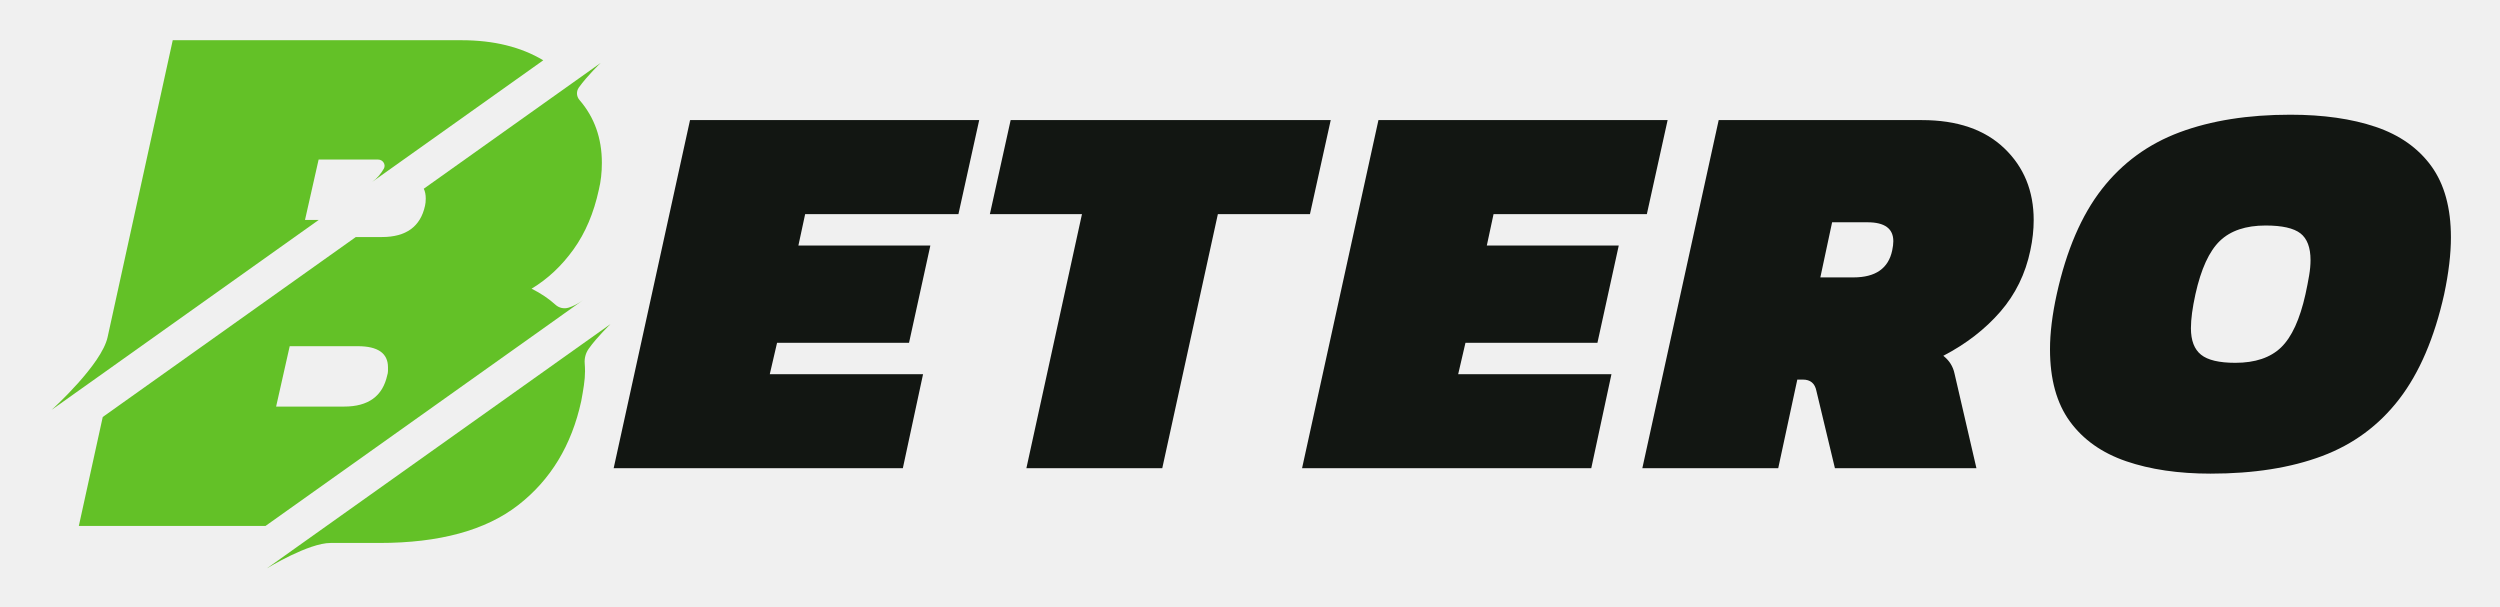
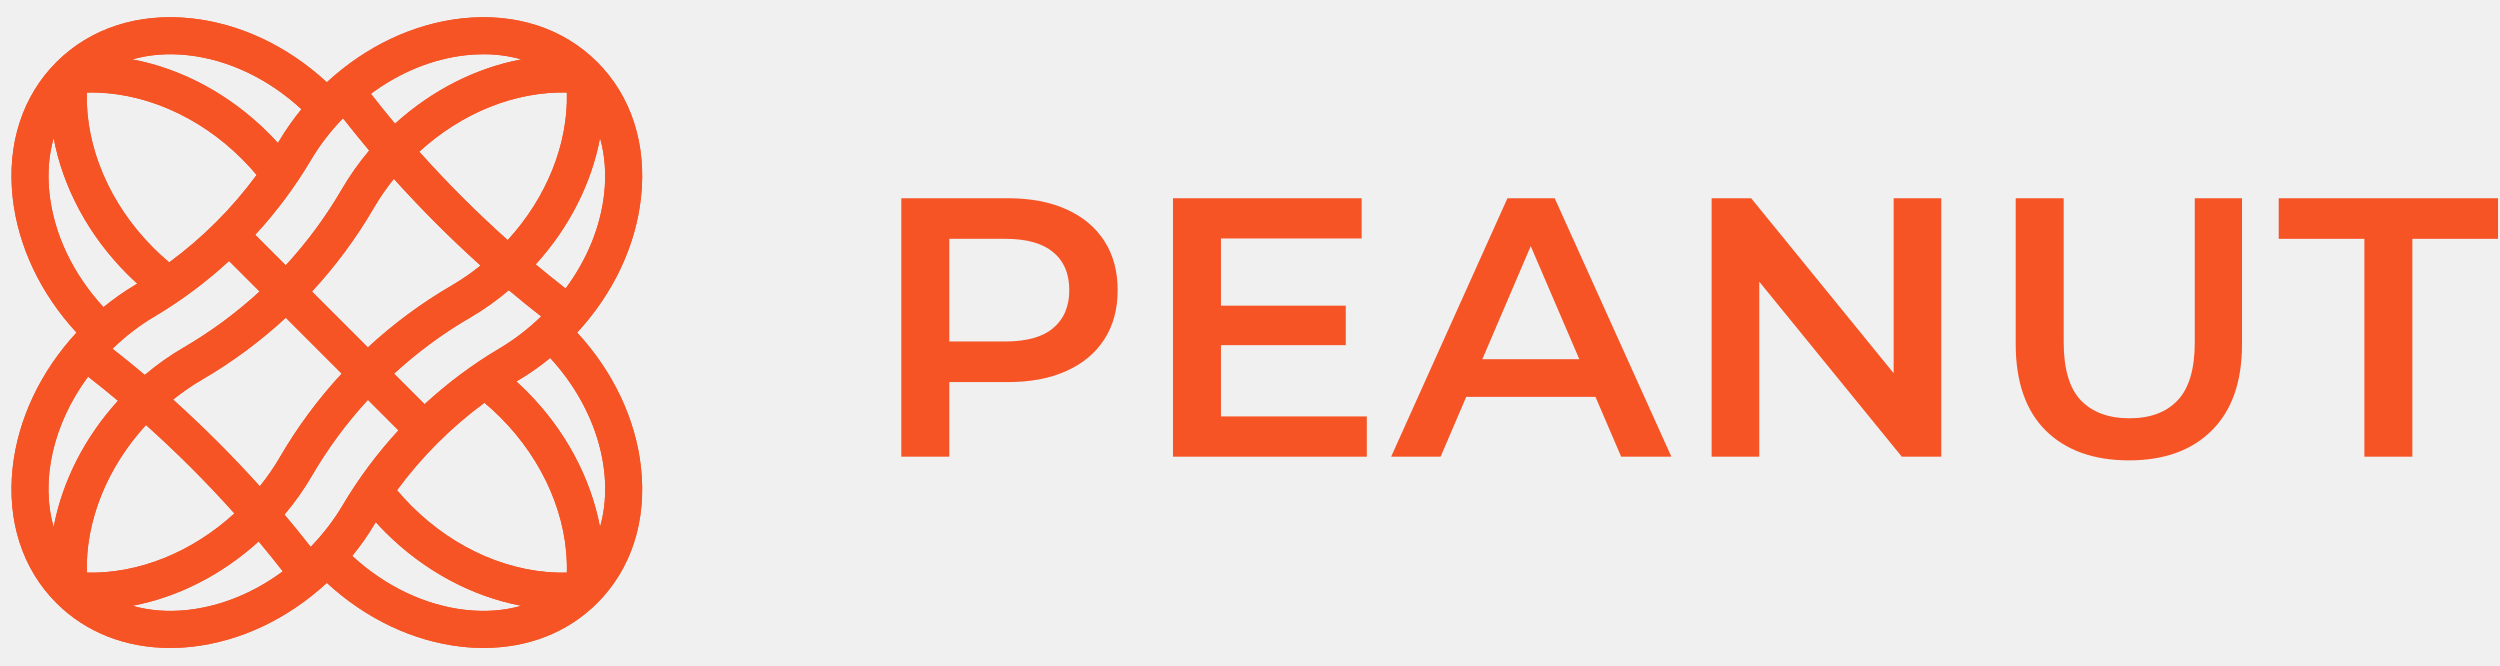
- <svg xmlns="http://www.w3.org/2000/svg" width="103" height="25" viewBox="0 0 103 25" fill="none">
-   <path d="M25.283 19.291L28.429 4.948H40.343L39.487 8.823H33.172L32.894 10.115H38.331L37.452 14.124H32.015L31.715 15.416H38.03L37.197 19.291H25.283Z" fill="#121612" />
-   <path d="M42.287 19.291L44.577 8.823H40.783L41.639 4.948H54.826L53.97 8.823H50.176L47.885 19.291H42.287Z" fill="#121612" />
-   <path d="M53.645 19.291L56.792 4.948H68.706L67.85 8.823H61.534L61.257 10.115H66.693L65.814 14.124H60.377L60.077 15.416H66.392L65.56 19.291H53.645Z" fill="#121612" />
-   <path d="M74.998 11.429H76.362C77.272 11.429 77.804 11.058 77.959 10.316C77.974 10.242 77.985 10.175 77.993 10.115C78.001 10.056 78.005 9.996 78.005 9.937C78.005 9.418 77.65 9.158 76.941 9.158H75.483L74.998 11.429ZM67.664 19.291L70.81 4.948H79.185C80.634 4.948 81.764 5.334 82.574 6.106C83.384 6.879 83.788 7.866 83.788 9.068C83.788 9.469 83.742 9.885 83.65 10.316C83.449 11.281 83.037 12.124 82.412 12.844C81.787 13.564 81.004 14.169 80.064 14.659C80.311 14.852 80.465 15.097 80.527 15.394L81.429 19.291H75.599L74.836 16.106C74.774 15.795 74.589 15.639 74.28 15.639H74.049L73.263 19.291H67.664Z" fill="#121612" />
-   <path d="M92.094 14.948C92.912 14.948 93.54 14.737 93.98 14.314C94.419 13.89 94.755 13.159 94.986 12.12C95.047 11.838 95.098 11.582 95.136 11.351C95.175 11.121 95.194 10.91 95.194 10.717C95.194 10.197 95.055 9.83 94.778 9.614C94.5 9.399 94.022 9.291 93.344 9.291C92.526 9.291 91.898 9.503 91.458 9.926C91.019 10.349 90.683 11.081 90.452 12.12C90.39 12.402 90.344 12.658 90.313 12.888C90.282 13.119 90.266 13.33 90.266 13.523C90.266 14.028 90.405 14.392 90.683 14.614C90.96 14.837 91.431 14.948 92.094 14.948ZM91.076 19.514C89.75 19.514 88.589 19.343 87.595 19.002C86.6 18.66 85.828 18.115 85.281 17.365C84.734 16.615 84.46 15.624 84.46 14.392C84.46 13.723 84.552 12.966 84.738 12.12C85.138 10.309 85.759 8.865 86.6 7.788C87.44 6.712 88.508 5.932 89.804 5.449C91.099 4.967 92.618 4.726 94.361 4.726C95.718 4.726 96.891 4.893 97.878 5.227C98.865 5.561 99.628 6.099 100.168 6.841C100.708 7.584 100.978 8.564 100.978 9.781C100.978 10.464 100.885 11.244 100.7 12.12C100.299 13.916 99.682 15.357 98.849 16.441C98.016 17.525 96.956 18.308 95.668 18.79C94.38 19.273 92.85 19.514 91.076 19.514Z" fill="#121612" />
-   <path d="M15.157 8.584L15.168 8.576C15.164 8.579 15.16 8.582 15.157 8.584Z" fill="#63C127" />
-   <path d="M22.382 2.484L16.53 6.644C16.53 6.644 15.336 7.494 15.335 7.494C15.534 7.353 15.695 7.157 15.814 6.95C15.909 6.783 15.775 6.574 15.58 6.574H13.127L12.566 9.062H13.13L4.081 15.497L2.127 16.886C2.189 16.83 4.186 15.017 4.433 13.892L4.433 13.891L7.117 1.657H19.012C20.339 1.657 21.462 1.933 22.382 2.484Z" fill="#63C127" />
-   <path d="M15.985 15.282C15.985 15.342 15.974 15.402 15.954 15.462C15.766 16.321 15.175 16.751 14.178 16.751H11.376L11.936 14.263H14.739C15.569 14.263 15.985 14.553 15.985 15.132V15.282ZM23.629 10.275C24.117 9.596 24.465 8.776 24.672 7.817C24.755 7.478 24.797 7.108 24.797 6.708C24.797 5.693 24.489 4.83 23.875 4.12C23.747 3.973 23.737 3.762 23.849 3.605C24.192 3.125 24.736 2.604 24.748 2.592L23.333 3.598L17.46 7.775C17.514 7.889 17.541 8.023 17.541 8.177C17.541 8.297 17.53 8.397 17.511 8.477C17.324 9.336 16.732 9.766 15.736 9.766H14.659L4.233 17.18L3.248 21.668H10.94L22.816 13.224L23.236 12.924L24.014 12.371C23.791 12.53 23.594 12.624 23.425 12.676C23.238 12.733 23.032 12.689 22.89 12.559C22.613 12.307 22.284 12.086 21.901 11.894C22.565 11.495 23.141 10.955 23.629 10.275Z" fill="#63C127" />
-   <mask id="mask0_1310_4366" style="mask-type:alpha" maskUnits="userSpaceOnUse" x="10" y="13" width="16" height="11">
-     <path d="M10.989 13.345H25.161V23.421H10.989V13.345Z" fill="white" />
-   </mask>
-   <g mask="url(#mask0_1310_4366)">
-     <path d="M24.258 14.364C24.131 14.542 24.072 14.756 24.09 14.971C24.098 15.075 24.103 15.184 24.103 15.295C24.103 15.475 24.087 15.67 24.056 15.88C24.025 16.09 23.988 16.305 23.947 16.524C23.552 18.343 22.686 19.773 21.347 20.812C20.008 21.851 18.103 22.37 15.633 22.37H13.62C12.712 22.37 11.041 23.39 10.989 23.421L12.467 22.37L23.932 14.218C23.932 14.218 23.932 14.218 23.932 14.218L25.161 13.345C25.148 13.357 24.6 13.882 24.258 14.364Z" fill="#63C127" />
+ <svg xmlns="http://www.w3.org/2000/svg" width="109" height="29" viewBox="0 0 109 29" fill="none">
+   <g clip-path="url(#clip0_1310_4389)">
+     <path d="M25.163 14.5C26.733 12.801 27.716 10.727 27.948 8.611C28.202 6.288 27.525 4.192 26.041 2.709C24.558 1.225 22.462 0.548 20.139 0.802C18.023 1.033 15.949 2.017 14.25 3.587C12.551 2.017 10.477 1.033 8.361 0.802C6.038 0.548 3.942 1.225 2.459 2.709C0.975 4.192 0.298 6.288 0.552 8.611C0.784 10.727 1.767 12.801 3.337 14.5C1.768 16.199 0.784 18.273 0.552 20.389C0.298 22.712 0.975 24.808 2.459 26.291C3.738 27.57 5.473 28.25 7.416 28.25C7.726 28.25 8.041 28.233 8.361 28.198C10.477 27.966 12.551 26.982 14.25 25.413C15.949 26.982 18.023 27.966 20.139 28.198C20.459 28.233 20.774 28.25 21.084 28.25C23.027 28.25 24.762 27.57 26.041 26.291C27.524 24.808 28.202 22.712 27.948 20.389C27.716 18.273 26.733 16.199 25.163 14.5ZM21.813 18.193C23.722 20.101 24.777 22.589 24.715 24.965C22.338 25.027 19.851 23.971 17.943 22.063C17.722 21.842 17.51 21.611 17.31 21.372C18.38 19.918 19.668 18.63 21.122 17.56C21.361 17.76 21.592 17.972 21.813 18.193ZM14.942 22.026C14.557 22.677 14.087 23.287 13.546 23.844C13.175 23.369 12.794 22.9 12.403 22.436C12.852 21.904 13.253 21.339 13.598 20.746C14.291 19.553 15.112 18.443 16.041 17.432L17.372 18.763C16.453 19.761 15.636 20.855 14.942 22.026ZM3.785 24.965C3.727 22.726 4.661 20.389 6.365 18.53C7.717 19.74 9.01 21.033 10.22 22.385C8.361 24.089 6.024 25.023 3.785 24.965ZM6.723 13.808C7.895 13.114 8.988 12.297 9.987 11.378L11.318 12.709C10.307 13.638 9.197 14.459 8.004 15.153C7.41 15.498 6.845 15.899 6.313 16.347C5.849 15.957 5.38 15.575 4.905 15.205C5.462 14.664 6.073 14.193 6.723 13.808ZM6.687 10.807C4.779 8.899 3.724 6.412 3.785 4.035C6.161 3.973 8.649 5.028 10.557 6.937C10.778 7.158 10.99 7.389 11.19 7.628C10.12 9.082 8.832 10.37 7.378 11.44C7.139 11.24 6.908 11.028 6.687 10.807ZM13.558 6.973C13.943 6.323 14.414 5.712 14.955 5.155C15.325 5.63 15.707 6.099 16.097 6.563C15.649 7.095 15.248 7.66 14.902 8.254C14.209 9.447 13.388 10.557 12.459 11.568L11.128 10.237C12.047 9.239 12.864 8.145 13.558 6.973ZM24.715 4.035C24.773 6.274 23.839 8.611 22.135 10.47C20.783 9.26 19.49 7.967 18.28 6.615C20.139 4.911 22.476 3.977 24.715 4.035ZM20.952 11.578C20.549 11.903 20.126 12.196 19.685 12.452C18.371 13.216 17.149 14.122 16.04 15.148L13.602 12.71C14.628 11.601 15.534 10.379 16.298 9.066C16.555 8.624 16.848 8.201 17.172 7.797C18.363 9.12 19.63 10.387 20.952 11.578ZM7.547 17.422C7.951 17.098 8.374 16.805 8.816 16.548C10.129 15.784 11.351 14.878 12.46 13.852L14.898 16.29C13.872 17.399 12.966 18.621 12.202 19.935C11.946 20.375 11.653 20.799 11.328 21.202C10.137 19.88 8.87 18.613 7.547 17.422ZM18.513 17.622L17.182 16.291C18.193 15.362 19.304 14.541 20.497 13.848C21.089 13.503 21.654 13.102 22.186 12.653C22.65 13.044 23.119 13.425 23.594 13.796C23.037 14.337 22.427 14.807 21.776 15.192C20.605 15.886 19.512 16.703 18.513 17.622ZM26.343 8.436C26.185 9.883 25.598 11.316 24.66 12.58C24.221 12.238 23.786 11.887 23.356 11.527C24.82 9.918 25.79 7.99 26.161 6.02C26.373 6.76 26.437 7.576 26.343 8.436ZM20.314 2.407C20.573 2.379 20.827 2.365 21.077 2.365C21.657 2.365 22.211 2.441 22.729 2.589C20.759 2.961 18.832 3.93 17.223 5.393C16.863 4.963 16.512 4.528 16.171 4.089C17.434 3.152 18.867 2.565 20.314 2.407ZM8.186 2.407C9.954 2.6 11.7 3.433 13.143 4.762C12.782 5.203 12.455 5.667 12.169 6.15C12.152 6.179 12.135 6.207 12.118 6.236C11.982 6.086 11.842 5.938 11.699 5.795C10.01 4.107 7.915 2.993 5.77 2.589C6.51 2.377 7.326 2.313 8.186 2.407ZM2.339 6.02C2.743 8.165 3.857 10.26 5.545 11.949C5.689 12.092 5.836 12.232 5.986 12.367C5.957 12.385 5.929 12.402 5.9 12.419C5.417 12.705 4.953 13.032 4.512 13.393C3.183 11.95 2.351 10.204 2.157 8.436C2.063 7.576 2.127 6.76 2.339 6.02ZM3.84 16.421C4.279 16.763 4.714 17.114 5.144 17.473C3.68 19.082 2.711 21.009 2.339 22.979C1.764 20.971 2.299 18.504 3.84 16.421ZM8.186 26.593C7.327 26.687 6.511 26.623 5.771 26.412C7.741 26.04 9.668 25.07 11.277 23.606C11.637 24.036 11.988 24.471 12.33 24.91C11.066 25.848 9.633 26.434 8.186 26.593ZM20.314 26.593C18.546 26.399 16.8 25.567 15.357 24.238C15.718 23.797 16.045 23.333 16.331 22.849C16.348 22.821 16.365 22.793 16.383 22.764C16.518 22.914 16.658 23.061 16.801 23.205C18.489 24.893 20.584 26.007 22.729 26.412C21.989 26.623 21.173 26.687 20.314 26.593ZM26.161 22.979C25.756 20.834 24.643 18.739 22.955 17.051C22.812 16.908 22.665 16.768 22.514 16.632C22.543 16.615 22.571 16.598 22.6 16.581C23.083 16.294 23.547 15.968 23.988 15.607C26.039 17.835 26.813 20.702 26.161 22.979Z" fill="#F65425" />
  </g>
+   <g clip-path="url(#clip1_1310_4389)">
+     <path d="M25.163 14.5C26.733 12.801 27.716 10.727 27.948 8.611C28.202 6.288 27.525 4.192 26.041 2.709C24.558 1.225 22.462 0.548 20.139 0.802C18.023 1.033 15.949 2.017 14.25 3.587C12.551 2.017 10.477 1.033 8.361 0.802C6.038 0.548 3.942 1.225 2.459 2.709C0.975 4.192 0.298 6.288 0.552 8.611C0.784 10.727 1.767 12.801 3.337 14.5C1.768 16.199 0.784 18.273 0.552 20.389C0.298 22.712 0.975 24.808 2.459 26.291C3.738 27.57 5.473 28.25 7.416 28.25C7.726 28.25 8.041 28.233 8.361 28.198C10.477 27.966 12.551 26.982 14.25 25.413C15.949 26.982 18.023 27.966 20.139 28.198C20.459 28.233 20.774 28.25 21.084 28.25C23.027 28.25 24.762 27.57 26.041 26.291C27.524 24.808 28.202 22.712 27.948 20.389C27.716 18.273 26.733 16.199 25.163 14.5ZM21.813 18.193C23.722 20.101 24.777 22.589 24.715 24.965C22.338 25.027 19.851 23.971 17.943 22.063C17.722 21.842 17.51 21.611 17.31 21.372C18.38 19.918 19.668 18.63 21.122 17.56C21.361 17.76 21.592 17.972 21.813 18.193ZM14.942 22.026C14.557 22.677 14.087 23.287 13.546 23.844C13.175 23.369 12.794 22.9 12.403 22.436C12.852 21.904 13.253 21.339 13.598 20.746C14.291 19.553 15.112 18.443 16.041 17.432L17.372 18.763C16.453 19.761 15.636 20.855 14.942 22.026ZM3.785 24.965C3.727 22.726 4.661 20.389 6.365 18.53C7.717 19.74 9.01 21.033 10.22 22.385C8.361 24.089 6.024 25.023 3.785 24.965ZM6.723 13.808C7.895 13.114 8.988 12.297 9.987 11.378L11.318 12.709C10.307 13.638 9.197 14.459 8.004 15.153C7.41 15.498 6.845 15.899 6.313 16.347C5.849 15.957 5.38 15.575 4.905 15.205C5.462 14.664 6.073 14.193 6.723 13.808ZM6.687 10.807C4.779 8.899 3.724 6.412 3.785 4.035C6.161 3.973 8.649 5.028 10.557 6.937C10.778 7.158 10.99 7.389 11.19 7.628C10.12 9.082 8.832 10.37 7.378 11.44C7.139 11.24 6.908 11.028 6.687 10.807ZM13.558 6.973C13.943 6.323 14.414 5.712 14.955 5.155C15.325 5.63 15.707 6.099 16.097 6.563C15.649 7.095 15.248 7.66 14.902 8.254C14.209 9.447 13.388 10.557 12.459 11.568L11.128 10.237C12.047 9.239 12.864 8.145 13.558 6.973ZM24.715 4.035C24.773 6.274 23.839 8.611 22.135 10.47C20.783 9.26 19.49 7.967 18.28 6.615C20.139 4.911 22.476 3.977 24.715 4.035ZM20.952 11.578C20.549 11.903 20.126 12.196 19.685 12.452C18.371 13.216 17.149 14.122 16.04 15.148L13.602 12.71C14.628 11.601 15.534 10.379 16.298 9.066C16.555 8.624 16.848 8.201 17.172 7.797C18.363 9.12 19.63 10.387 20.952 11.578ZM7.547 17.422C7.951 17.098 8.374 16.805 8.816 16.548C10.129 15.784 11.351 14.878 12.46 13.852L14.898 16.29C13.872 17.399 12.966 18.621 12.202 19.935C11.946 20.375 11.653 20.799 11.328 21.202C10.137 19.88 8.87 18.613 7.547 17.422ZM18.513 17.622L17.182 16.291C18.193 15.362 19.304 14.541 20.497 13.848C21.089 13.503 21.654 13.102 22.186 12.653C22.65 13.044 23.119 13.425 23.594 13.796C23.037 14.337 22.427 14.807 21.776 15.192C20.605 15.886 19.512 16.703 18.513 17.622ZM26.343 8.436C26.185 9.883 25.598 11.316 24.66 12.58C24.221 12.238 23.786 11.887 23.356 11.527C24.82 9.918 25.79 7.99 26.161 6.02C26.373 6.76 26.437 7.576 26.343 8.436ZM20.314 2.407C20.573 2.379 20.827 2.365 21.077 2.365C21.657 2.365 22.211 2.441 22.729 2.589C20.759 2.961 18.832 3.93 17.223 5.393C16.863 4.963 16.512 4.528 16.171 4.089C17.434 3.152 18.867 2.565 20.314 2.407ZM8.186 2.407C9.954 2.6 11.7 3.433 13.143 4.762C12.782 5.203 12.455 5.667 12.169 6.15C12.152 6.179 12.135 6.207 12.118 6.236C11.982 6.086 11.842 5.938 11.699 5.795C10.01 4.107 7.915 2.993 5.77 2.589C6.51 2.377 7.326 2.313 8.186 2.407ZM2.339 6.02C2.743 8.165 3.857 10.26 5.545 11.949C5.689 12.092 5.836 12.232 5.986 12.367C5.957 12.385 5.929 12.402 5.9 12.419C5.417 12.705 4.953 13.032 4.512 13.393C3.183 11.95 2.351 10.204 2.157 8.436C2.063 7.576 2.127 6.76 2.339 6.02ZM3.84 16.421C4.279 16.763 4.714 17.114 5.144 17.473C3.68 19.082 2.711 21.009 2.339 22.979C1.764 20.971 2.299 18.504 3.84 16.421ZM8.186 26.593C7.327 26.687 6.511 26.623 5.771 26.412C7.741 26.04 9.668 25.07 11.277 23.606C11.637 24.036 11.988 24.471 12.33 24.91C11.066 25.848 9.633 26.434 8.186 26.593ZM20.314 26.593C18.546 26.399 16.8 25.567 15.357 24.238C15.718 23.797 16.045 23.333 16.331 22.849C16.348 22.821 16.365 22.793 16.383 22.764C16.518 22.914 16.658 23.061 16.801 23.205C18.489 24.893 20.584 26.007 22.729 26.412C21.989 26.623 21.173 26.687 20.314 26.593ZM26.161 22.979C25.756 20.834 24.643 18.739 22.955 17.051C22.812 16.908 22.665 16.768 22.514 16.632C22.543 16.615 22.571 16.598 22.6 16.581C23.083 16.294 23.547 15.968 23.988 15.607C26.039 17.835 26.813 20.702 26.161 22.979Z" fill="#F65425" />
+   </g>
+   <path d="M39.297 19.911V8.643H43.933C44.931 8.643 45.784 8.804 46.492 9.126C47.212 9.447 47.764 9.909 48.151 10.51C48.537 11.111 48.73 11.825 48.73 12.651C48.73 13.477 48.537 14.191 48.151 14.792C47.764 15.393 47.212 15.854 46.492 16.176C45.784 16.498 44.931 16.659 43.933 16.659H40.456L41.39 15.677V19.911H39.297ZM41.39 15.903L40.456 14.888H43.836C44.759 14.888 45.452 14.695 45.913 14.309C46.385 13.912 46.621 13.359 46.621 12.651C46.621 11.932 46.385 11.379 45.913 10.993C45.452 10.607 44.759 10.413 43.836 10.413H40.456L41.39 9.383V15.903Z" fill="#F65425" />
+   <path d="M53.074 13.327H58.675V15.049H53.074V13.327ZM53.234 18.156H59.593V19.911H51.142V8.643H59.368V10.397H53.234V18.156Z" fill="#F65425" />
+   <path d="M60.654 19.911L65.725 8.643H67.785L72.872 19.911H70.683L66.32 9.753H67.158L62.811 19.911H60.654ZM62.988 17.303L63.552 15.661H69.637L70.2 17.303H62.988Z" fill="#F65425" />
+   <path d="M74.627 19.911V8.643H76.35L83.416 17.319H82.563V8.643H84.64V19.911H82.918L75.851 11.234H76.704V19.911H74.627Z" fill="#F65425" />
+   <path d="M92.827 20.072C91.281 20.072 90.069 19.637 89.189 18.768C88.319 17.899 87.885 16.643 87.885 15.001V8.643H89.977V14.921C89.977 16.08 90.224 16.922 90.718 17.448C91.222 17.974 91.931 18.237 92.843 18.237C93.755 18.237 94.458 17.974 94.951 17.448C95.445 16.922 95.692 16.08 95.692 14.921V8.643H97.752V15.001C97.752 16.643 97.312 17.899 96.433 18.768C95.563 19.637 94.361 20.072 92.827 20.072Z" fill="#F65425" />
+   <path d="M103.087 19.911V10.413H99.352V8.643H108.914V10.413H105.179V19.911H103.087Z" fill="#F65425" />
+   <defs>
+     <clipPath id="clip0_1310_4389">
+       <rect width="27.5" height="27.5" fill="white" transform="translate(0.5 0.75)" />
+     </clipPath>
+     <clipPath id="clip1_1310_4389">
+       <rect width="27.5" height="27.5" fill="white" transform="translate(0.5 0.75)" />
+     </clipPath>
+   </defs>
</svg>
